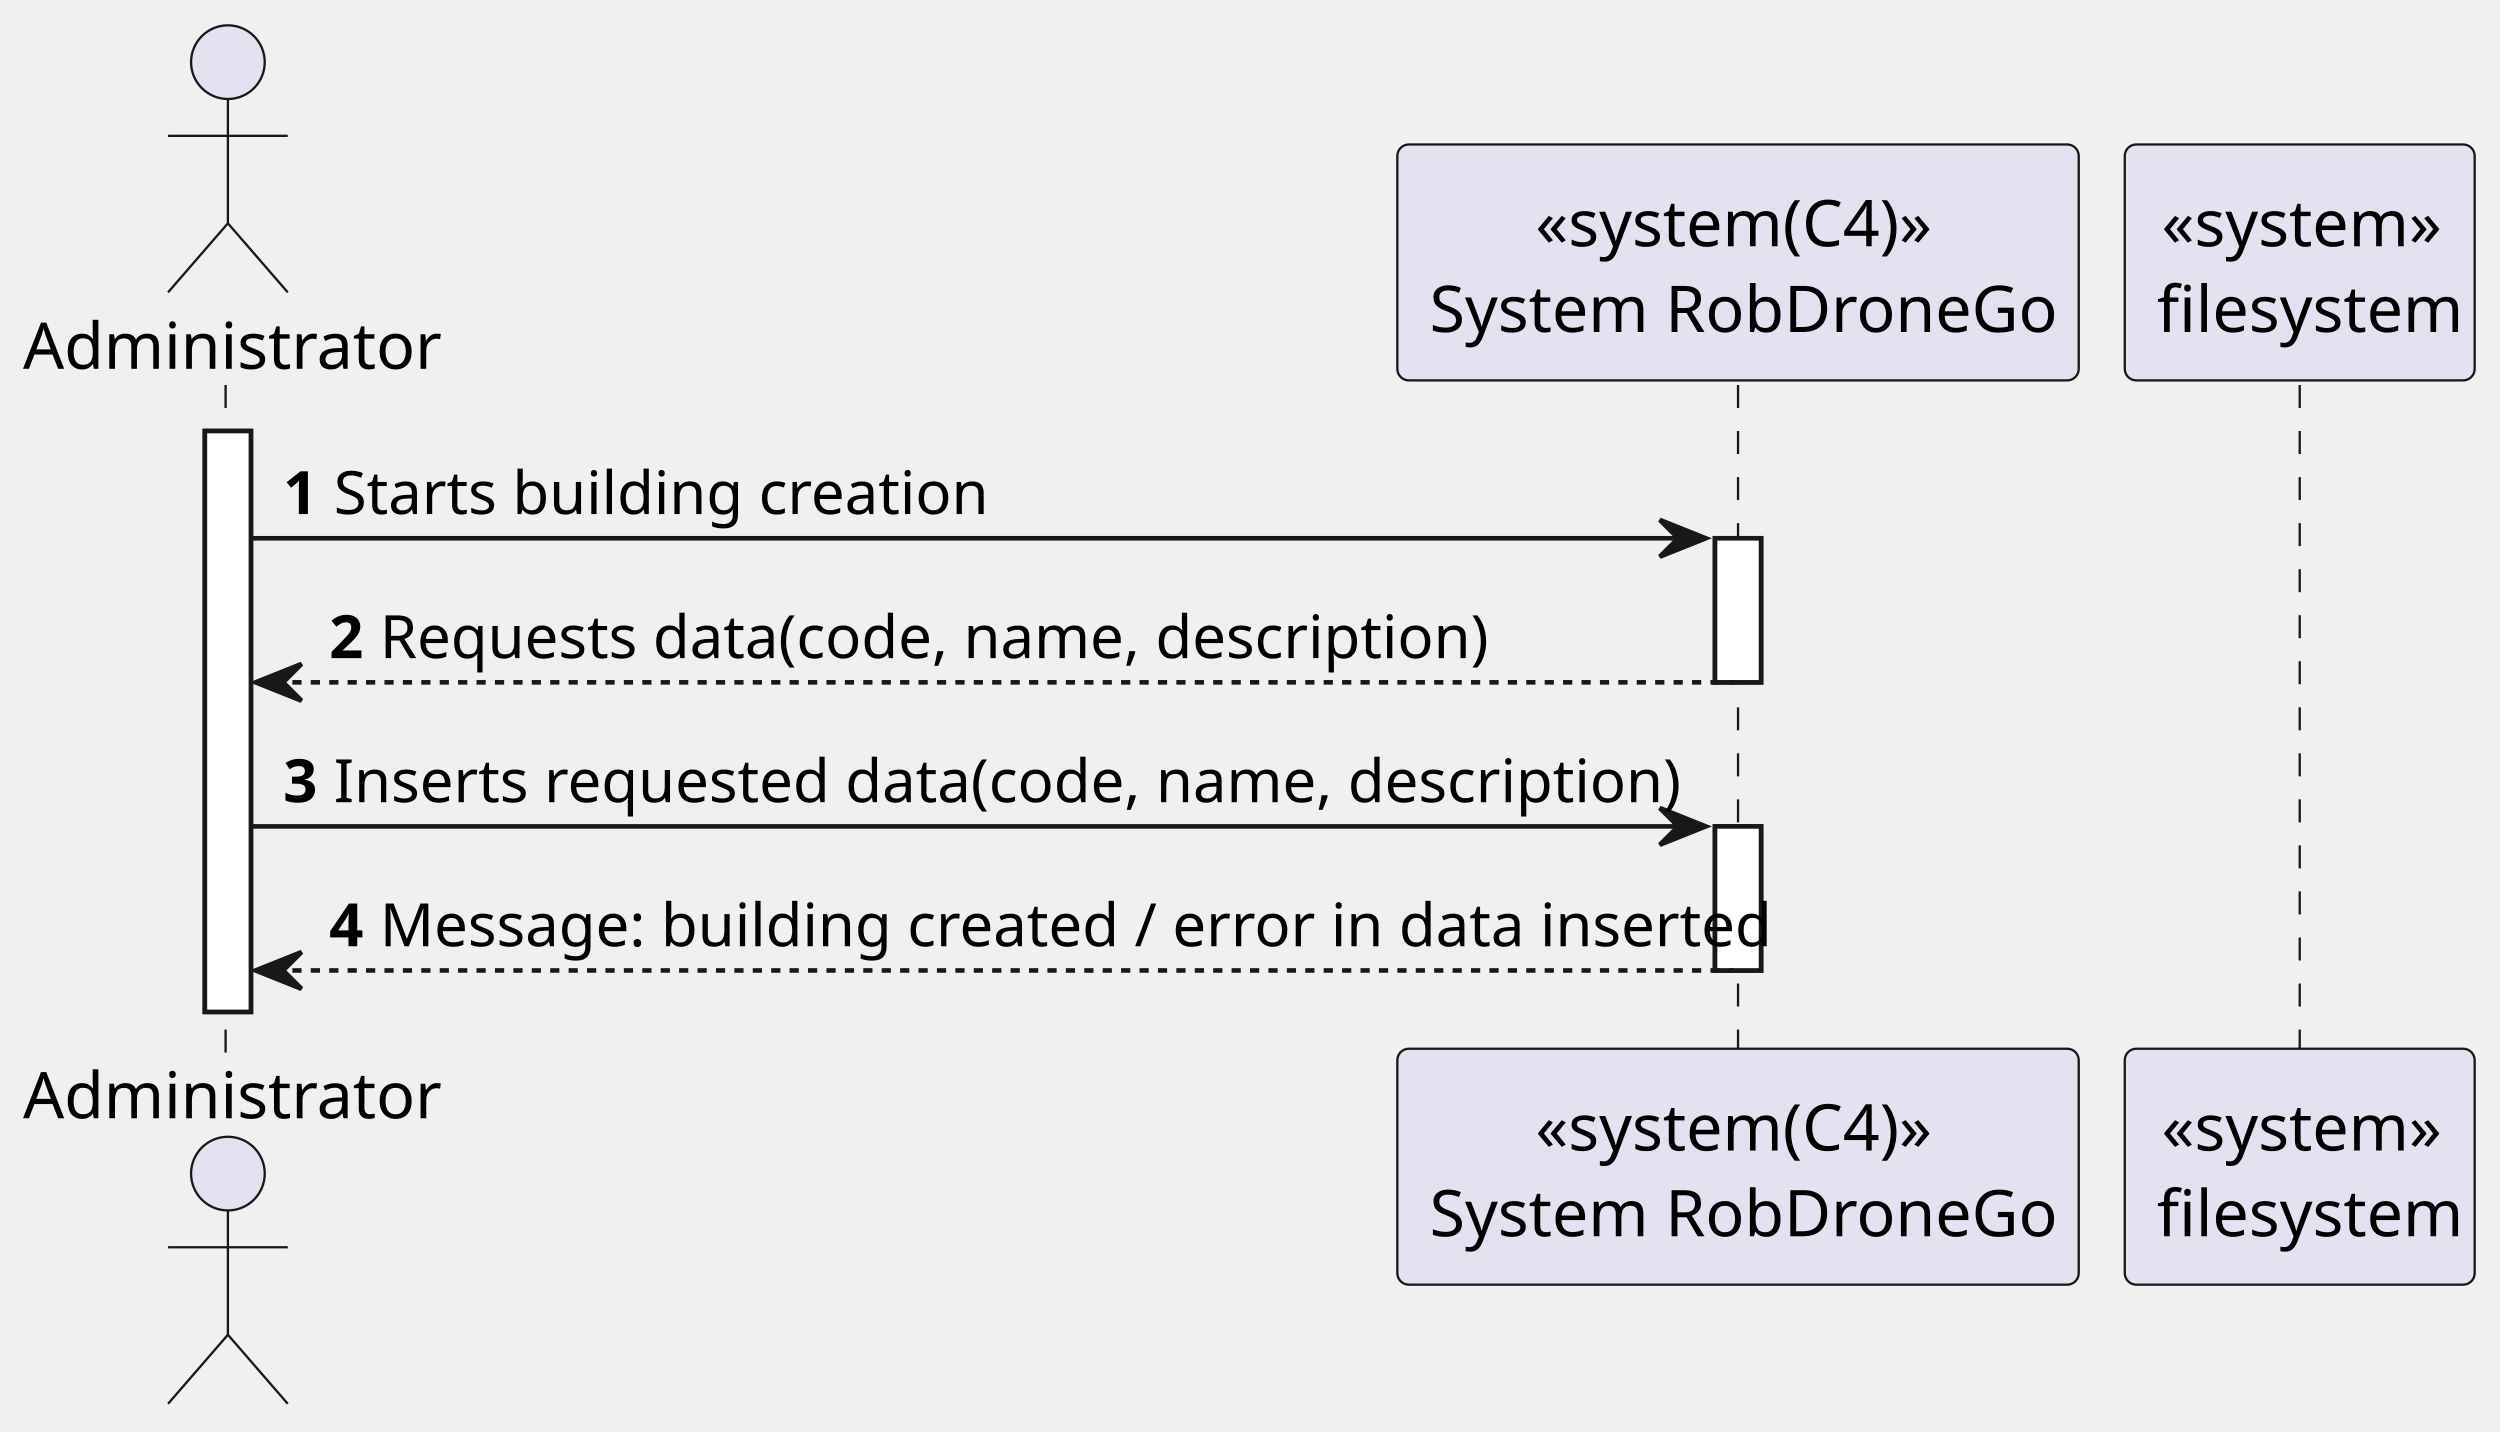
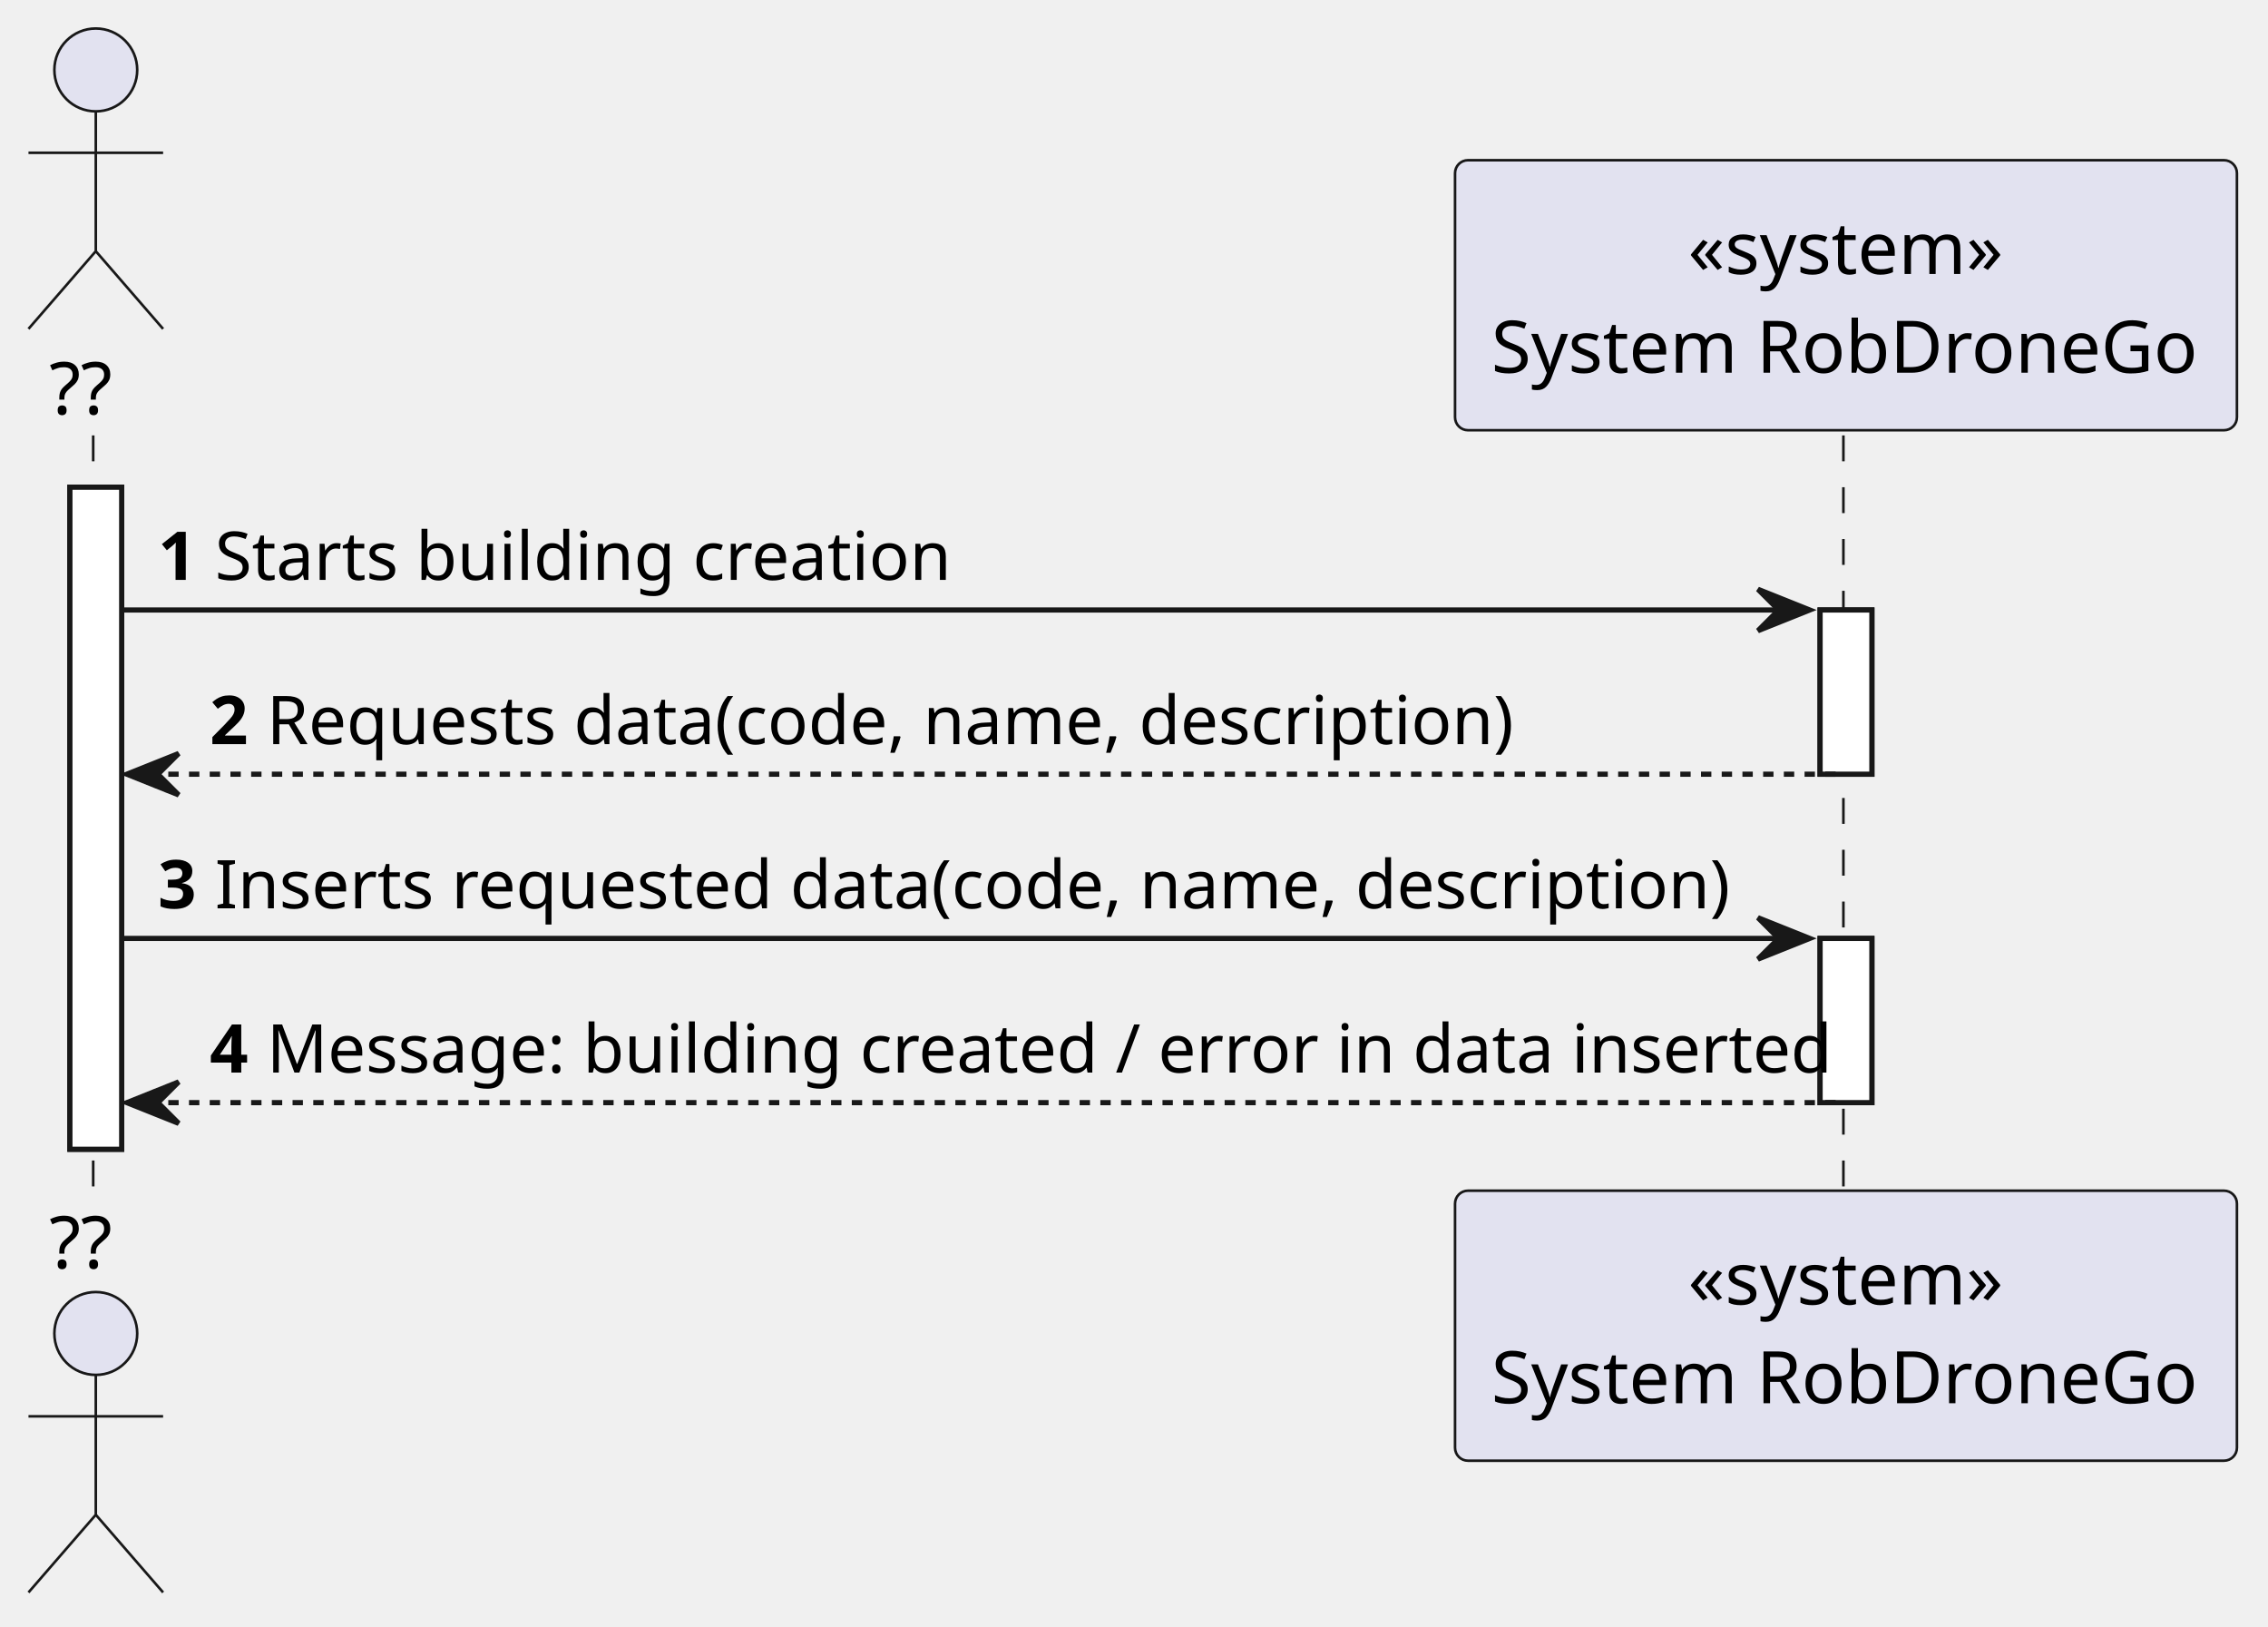
- <svg xmlns="http://www.w3.org/2000/svg" contentStyleType="text/css" height="311px" preserveAspectRatio="none" style="width:543px;height:311px;background:#FFFFFF;" version="1.1" viewBox="0 0 543 311" width="543px" zoomAndPan="magnify">
+ <svg xmlns="http://www.w3.org/2000/svg" contentStyleType="text/css" height="314px" preserveAspectRatio="none" style="width:438px;height:314px;background:#FFFFFF;" version="1.1" viewBox="0 0 438 314" width="438px" zoomAndPan="magnify">
  <defs />
  <g>
-     <rect fill="#FFFFFF" height="126.164" style="stroke:#181818;stroke-width:1.0;" width="10" x="44.5" y="93.621" />
-     <rect fill="#FFFFFF" height="31.291" style="stroke:#181818;stroke-width:1.0;" width="10" x="372.5" y="116.912" />
-     <rect fill="#FFFFFF" height="31.291" style="stroke:#181818;stroke-width:1.0;" width="10" x="372.5" y="179.494" />
-     <line style="stroke:#181818;stroke-width:0.5;stroke-dasharray:5.0,5.0;" x1="49" x2="49" y1="83.621" y2="228.785" />
-     <line style="stroke:#181818;stroke-width:0.5;stroke-dasharray:5.0,5.0;" x1="377.5" x2="377.5" y1="83.621" y2="228.785" />
-     <line style="stroke:#181818;stroke-width:0.5;stroke-dasharray:5.0,5.0;" x1="499.5" x2="499.5" y1="83.621" y2="228.785" />
-     <text fill="#000000" font-family="sans-serif" font-size="14" lengthAdjust="spacing" textLength="83" x="5" y="80.107">Administrator</text>
-     <ellipse cx="49.5" cy="13.5" fill="#E2E2F0" rx="8" ry="8" style="stroke:#181818;stroke-width:0.5;" />
-     <path d="M49.5,21.5 L49.5,48.5 M36.5,29.5 L62.5,29.5 M49.5,48.5 L36.5,63.5 M49.5,48.5 L62.5,63.5 " fill="none" style="stroke:#181818;stroke-width:0.5;" />
-     <text fill="#000000" font-family="sans-serif" font-size="14" lengthAdjust="spacing" textLength="83" x="5" y="242.893">Administrator</text>
-     <ellipse cx="49.5" cy="254.906" fill="#E2E2F0" rx="8" ry="8" style="stroke:#181818;stroke-width:0.5;" />
-     <path d="M49.5,262.906 L49.5,289.906 M36.5,270.906 L62.5,270.906 M49.5,289.906 L36.5,304.906 M49.5,289.906 L62.5,304.906 " fill="none" style="stroke:#181818;stroke-width:0.5;" />
-     <rect fill="#E2E2F0" height="51.242" rx="2.5" ry="2.5" style="stroke:#181818;stroke-width:0.5;" width="148" x="303.5" y="31.379" />
-     <text fill="#000000" font-family="sans-serif" font-size="14" lengthAdjust="spacing" textLength="88" x="333.5" y="53.486">«system(C4)»</text>
-     <text fill="#000000" font-family="sans-serif" font-size="14" lengthAdjust="spacing" textLength="134" x="310.5" y="72.107">System RobDroneGo</text>
-     <rect fill="#E2E2F0" height="51.242" rx="2.5" ry="2.5" style="stroke:#181818;stroke-width:0.5;" width="148" x="303.5" y="227.785" />
-     <text fill="#000000" font-family="sans-serif" font-size="14" lengthAdjust="spacing" textLength="88" x="333.5" y="249.893">«system(C4)»</text>
-     <text fill="#000000" font-family="sans-serif" font-size="14" lengthAdjust="spacing" textLength="134" x="310.5" y="268.514">System RobDroneGo</text>
-     <rect fill="#E2E2F0" height="51.242" rx="2.5" ry="2.5" style="stroke:#181818;stroke-width:0.5;" width="76" x="461.5" y="31.379" />
-     <text fill="#000000" font-family="sans-serif" font-size="14" lengthAdjust="spacing" textLength="60" x="469.5" y="53.486">«system»</text>
-     <text fill="#000000" font-family="sans-serif" font-size="14" lengthAdjust="spacing" textLength="62" x="468.5" y="72.107">filesystem</text>
-     <rect fill="#E2E2F0" height="51.242" rx="2.5" ry="2.5" style="stroke:#181818;stroke-width:0.5;" width="76" x="461.5" y="227.785" />
-     <text fill="#000000" font-family="sans-serif" font-size="14" lengthAdjust="spacing" textLength="60" x="469.5" y="249.893">«system»</text>
-     <text fill="#000000" font-family="sans-serif" font-size="14" lengthAdjust="spacing" textLength="62" x="468.5" y="268.514">filesystem</text>
-     <rect fill="#FFFFFF" height="126.164" style="stroke:#181818;stroke-width:1.0;" width="10" x="44.5" y="93.621" />
-     <rect fill="#FFFFFF" height="31.291" style="stroke:#181818;stroke-width:1.0;" width="10" x="372.5" y="116.912" />
-     <rect fill="#FFFFFF" height="31.291" style="stroke:#181818;stroke-width:1.0;" width="10" x="372.5" y="179.494" />
-     <polygon fill="#181818" points="360.5,112.912,370.5,116.912,360.5,120.912,364.5,116.912" style="stroke:#181818;stroke-width:1.0;" />
-     <line style="stroke:#181818;stroke-width:1.0;" x1="54.5" x2="366.5" y1="116.912" y2="116.912" />
-     <text fill="#000000" font-family="sans-serif" font-size="13" font-weight="bold" lengthAdjust="spacing" textLength="7" x="61.5" y="111.649">1</text>
-     <text fill="#000000" font-family="sans-serif" font-size="13" lengthAdjust="spacing" textLength="133" x="72.5" y="111.649">Starts building creation</text>
-     <polygon fill="#181818" points="65.5,144.203,55.5,148.203,65.5,152.203,61.5,148.203" style="stroke:#181818;stroke-width:1.0;" />
-     <line style="stroke:#181818;stroke-width:1.0;stroke-dasharray:2.0,2.0;" x1="59.5" x2="376.5" y1="148.203" y2="148.203" />
-     <text fill="#000000" font-family="sans-serif" font-size="13" font-weight="bold" lengthAdjust="spacing" textLength="7" x="71.5" y="142.94">2</text>
-     <text fill="#000000" font-family="sans-serif" font-size="13" lengthAdjust="spacing" textLength="231" x="82.5" y="142.94">Requests data(code, name, description)</text>
-     <polygon fill="#181818" points="360.5,175.494,370.5,179.494,360.5,183.494,364.5,179.494" style="stroke:#181818;stroke-width:1.0;" />
-     <line style="stroke:#181818;stroke-width:1.0;" x1="54.5" x2="366.5" y1="179.494" y2="179.494" />
-     <text fill="#000000" font-family="sans-serif" font-size="13" font-weight="bold" lengthAdjust="spacing" textLength="7" x="61.5" y="174.231">3</text>
-     <text fill="#000000" font-family="sans-serif" font-size="13" lengthAdjust="spacing" textLength="276" x="72.5" y="174.231">Inserts requested data(code, name, description)</text>
-     <polygon fill="#181818" points="65.5,206.785,55.5,210.785,65.5,214.785,61.5,210.785" style="stroke:#181818;stroke-width:1.0;" />
-     <line style="stroke:#181818;stroke-width:1.0;stroke-dasharray:2.0,2.0;" x1="59.5" x2="376.5" y1="210.785" y2="210.785" />
-     <text fill="#000000" font-family="sans-serif" font-size="13" font-weight="bold" lengthAdjust="spacing" textLength="7" x="71.5" y="205.523">4</text>
-     <text fill="#000000" font-family="sans-serif" font-size="13" lengthAdjust="spacing" textLength="283" x="82.5" y="205.523">Message: building created / error in data inserted</text>
+     <rect fill="#FFFFFF" height="127.824" style="stroke:#181818;stroke-width:1.0;" width="10" x="13.5" y="94.068" />
+     <rect fill="#FFFFFF" height="31.706" style="stroke:#181818;stroke-width:1.0;" width="10" x="351.5" y="117.774" />
+     <rect fill="#FFFFFF" height="31.706" style="stroke:#181818;stroke-width:1.0;" width="10" x="351.5" y="181.186" />
+     <line style="stroke:#181818;stroke-width:0.5;stroke-dasharray:5.0,5.0;" x1="18" x2="18" y1="84.068" y2="230.892" />
+     <line style="stroke:#181818;stroke-width:0.5;stroke-dasharray:5.0,5.0;" x1="356" x2="356" y1="84.068" y2="230.892" />
+     <text fill="#000000" font-family="sans-serif" font-size="14" lengthAdjust="spacing" textLength="12" x="9.5" y="79.966">??</text>
+     <ellipse cx="18.5" cy="13.5" fill="#E2E2F0" rx="8" ry="8" style="stroke:#181818;stroke-width:0.5;" />
+     <path d="M18.5,21.5 L18.5,48.5 M5.5,29.5 L31.5,29.5 M18.5,48.5 L5.5,63.5 M18.5,48.5 L31.5,63.5 " fill="none" style="stroke:#181818;stroke-width:0.5;" />
+     <text fill="#000000" font-family="sans-serif" font-size="14" lengthAdjust="spacing" textLength="12" x="9.5" y="244.858">??</text>
+     <ellipse cx="18.5" cy="257.46" fill="#E2E2F0" rx="8" ry="8" style="stroke:#181818;stroke-width:0.5;" />
+     <path d="M18.5,265.46 L18.5,292.46 M5.5,273.46 L31.5,273.46 M18.5,292.46 L5.5,307.46 M18.5,292.46 L31.5,307.46 " fill="none" style="stroke:#181818;stroke-width:0.5;" />
+     <rect fill="#E2E2F0" height="52.136" rx="2.5" ry="2.5" style="stroke:#181818;stroke-width:0.5;" width="151" x="281" y="30.932" />
+     <text fill="#000000" font-family="sans-serif" font-size="14" lengthAdjust="spacing" textLength="61" x="326" y="52.898">«system»</text>
+     <text fill="#000000" font-family="sans-serif" font-size="14" lengthAdjust="spacing" textLength="137" x="288" y="71.966">System RobDroneGo</text>
+     <rect fill="#E2E2F0" height="52.136" rx="2.5" ry="2.5" style="stroke:#181818;stroke-width:0.5;" width="151" x="281" y="229.892" />
+     <text fill="#000000" font-family="sans-serif" font-size="14" lengthAdjust="spacing" textLength="61" x="326" y="251.858">«system»</text>
+     <text fill="#000000" font-family="sans-serif" font-size="14" lengthAdjust="spacing" textLength="137" x="288" y="270.926">System RobDroneGo</text>
+     <rect fill="#FFFFFF" height="127.824" style="stroke:#181818;stroke-width:1.0;" width="10" x="13.5" y="94.068" />
+     <rect fill="#FFFFFF" height="31.706" style="stroke:#181818;stroke-width:1.0;" width="10" x="351.5" y="117.774" />
+     <rect fill="#FFFFFF" height="31.706" style="stroke:#181818;stroke-width:1.0;" width="10" x="351.5" y="181.186" />
+     <polygon fill="#181818" points="339.5,113.774,349.5,117.774,339.5,121.774,343.5,117.774" style="stroke:#181818;stroke-width:1.0;" />
+     <line style="stroke:#181818;stroke-width:1.0;" x1="23.5" x2="345.5" y1="117.774" y2="117.774" />
+     <text fill="#000000" font-family="sans-serif" font-size="13" font-weight="bold" lengthAdjust="spacing" textLength="7" x="30.5" y="111.965">1</text>
+     <text fill="#000000" font-family="sans-serif" font-size="13" lengthAdjust="spacing" textLength="139" x="41.5" y="111.965">Starts building creation</text>
+     <polygon fill="#181818" points="34.5,145.48,24.5,149.48,34.5,153.48,30.5,149.48" style="stroke:#181818;stroke-width:1.0;" />
+     <line style="stroke:#181818;stroke-width:1.0;stroke-dasharray:2.0,2.0;" x1="28.5" x2="355.5" y1="149.48" y2="149.48" />
+     <text fill="#000000" font-family="sans-serif" font-size="13" font-weight="bold" lengthAdjust="spacing" textLength="7" x="40.5" y="143.671">2</text>
+     <text fill="#000000" font-family="sans-serif" font-size="13" lengthAdjust="spacing" textLength="235" x="51.5" y="143.671">Requests data(code, name, description)</text>
+     <polygon fill="#181818" points="339.5,177.186,349.5,181.186,339.5,185.186,343.5,181.186" style="stroke:#181818;stroke-width:1.0;" />
+     <line style="stroke:#181818;stroke-width:1.0;" x1="23.5" x2="345.5" y1="181.186" y2="181.186" />
+     <text fill="#000000" font-family="sans-serif" font-size="13" font-weight="bold" lengthAdjust="spacing" textLength="7" x="30.5" y="175.377">3</text>
+     <text fill="#000000" font-family="sans-serif" font-size="13" lengthAdjust="spacing" textLength="285" x="41.5" y="175.377">Inserts requested data(code, name, description)</text>
+     <polygon fill="#181818" points="34.5,208.892,24.5,212.892,34.5,216.892,30.5,212.892" style="stroke:#181818;stroke-width:1.0;" />
+     <line style="stroke:#181818;stroke-width:1.0;stroke-dasharray:2.0,2.0;" x1="28.5" x2="355.5" y1="212.892" y2="212.892" />
+     <text fill="#000000" font-family="sans-serif" font-size="13" font-weight="bold" lengthAdjust="spacing" textLength="7" x="40.5" y="207.083">4</text>
+     <text fill="#000000" font-family="sans-serif" font-size="13" lengthAdjust="spacing" textLength="293" x="51.5" y="207.083">Message: building created / error in data inserted</text>
  </g>
</svg>
